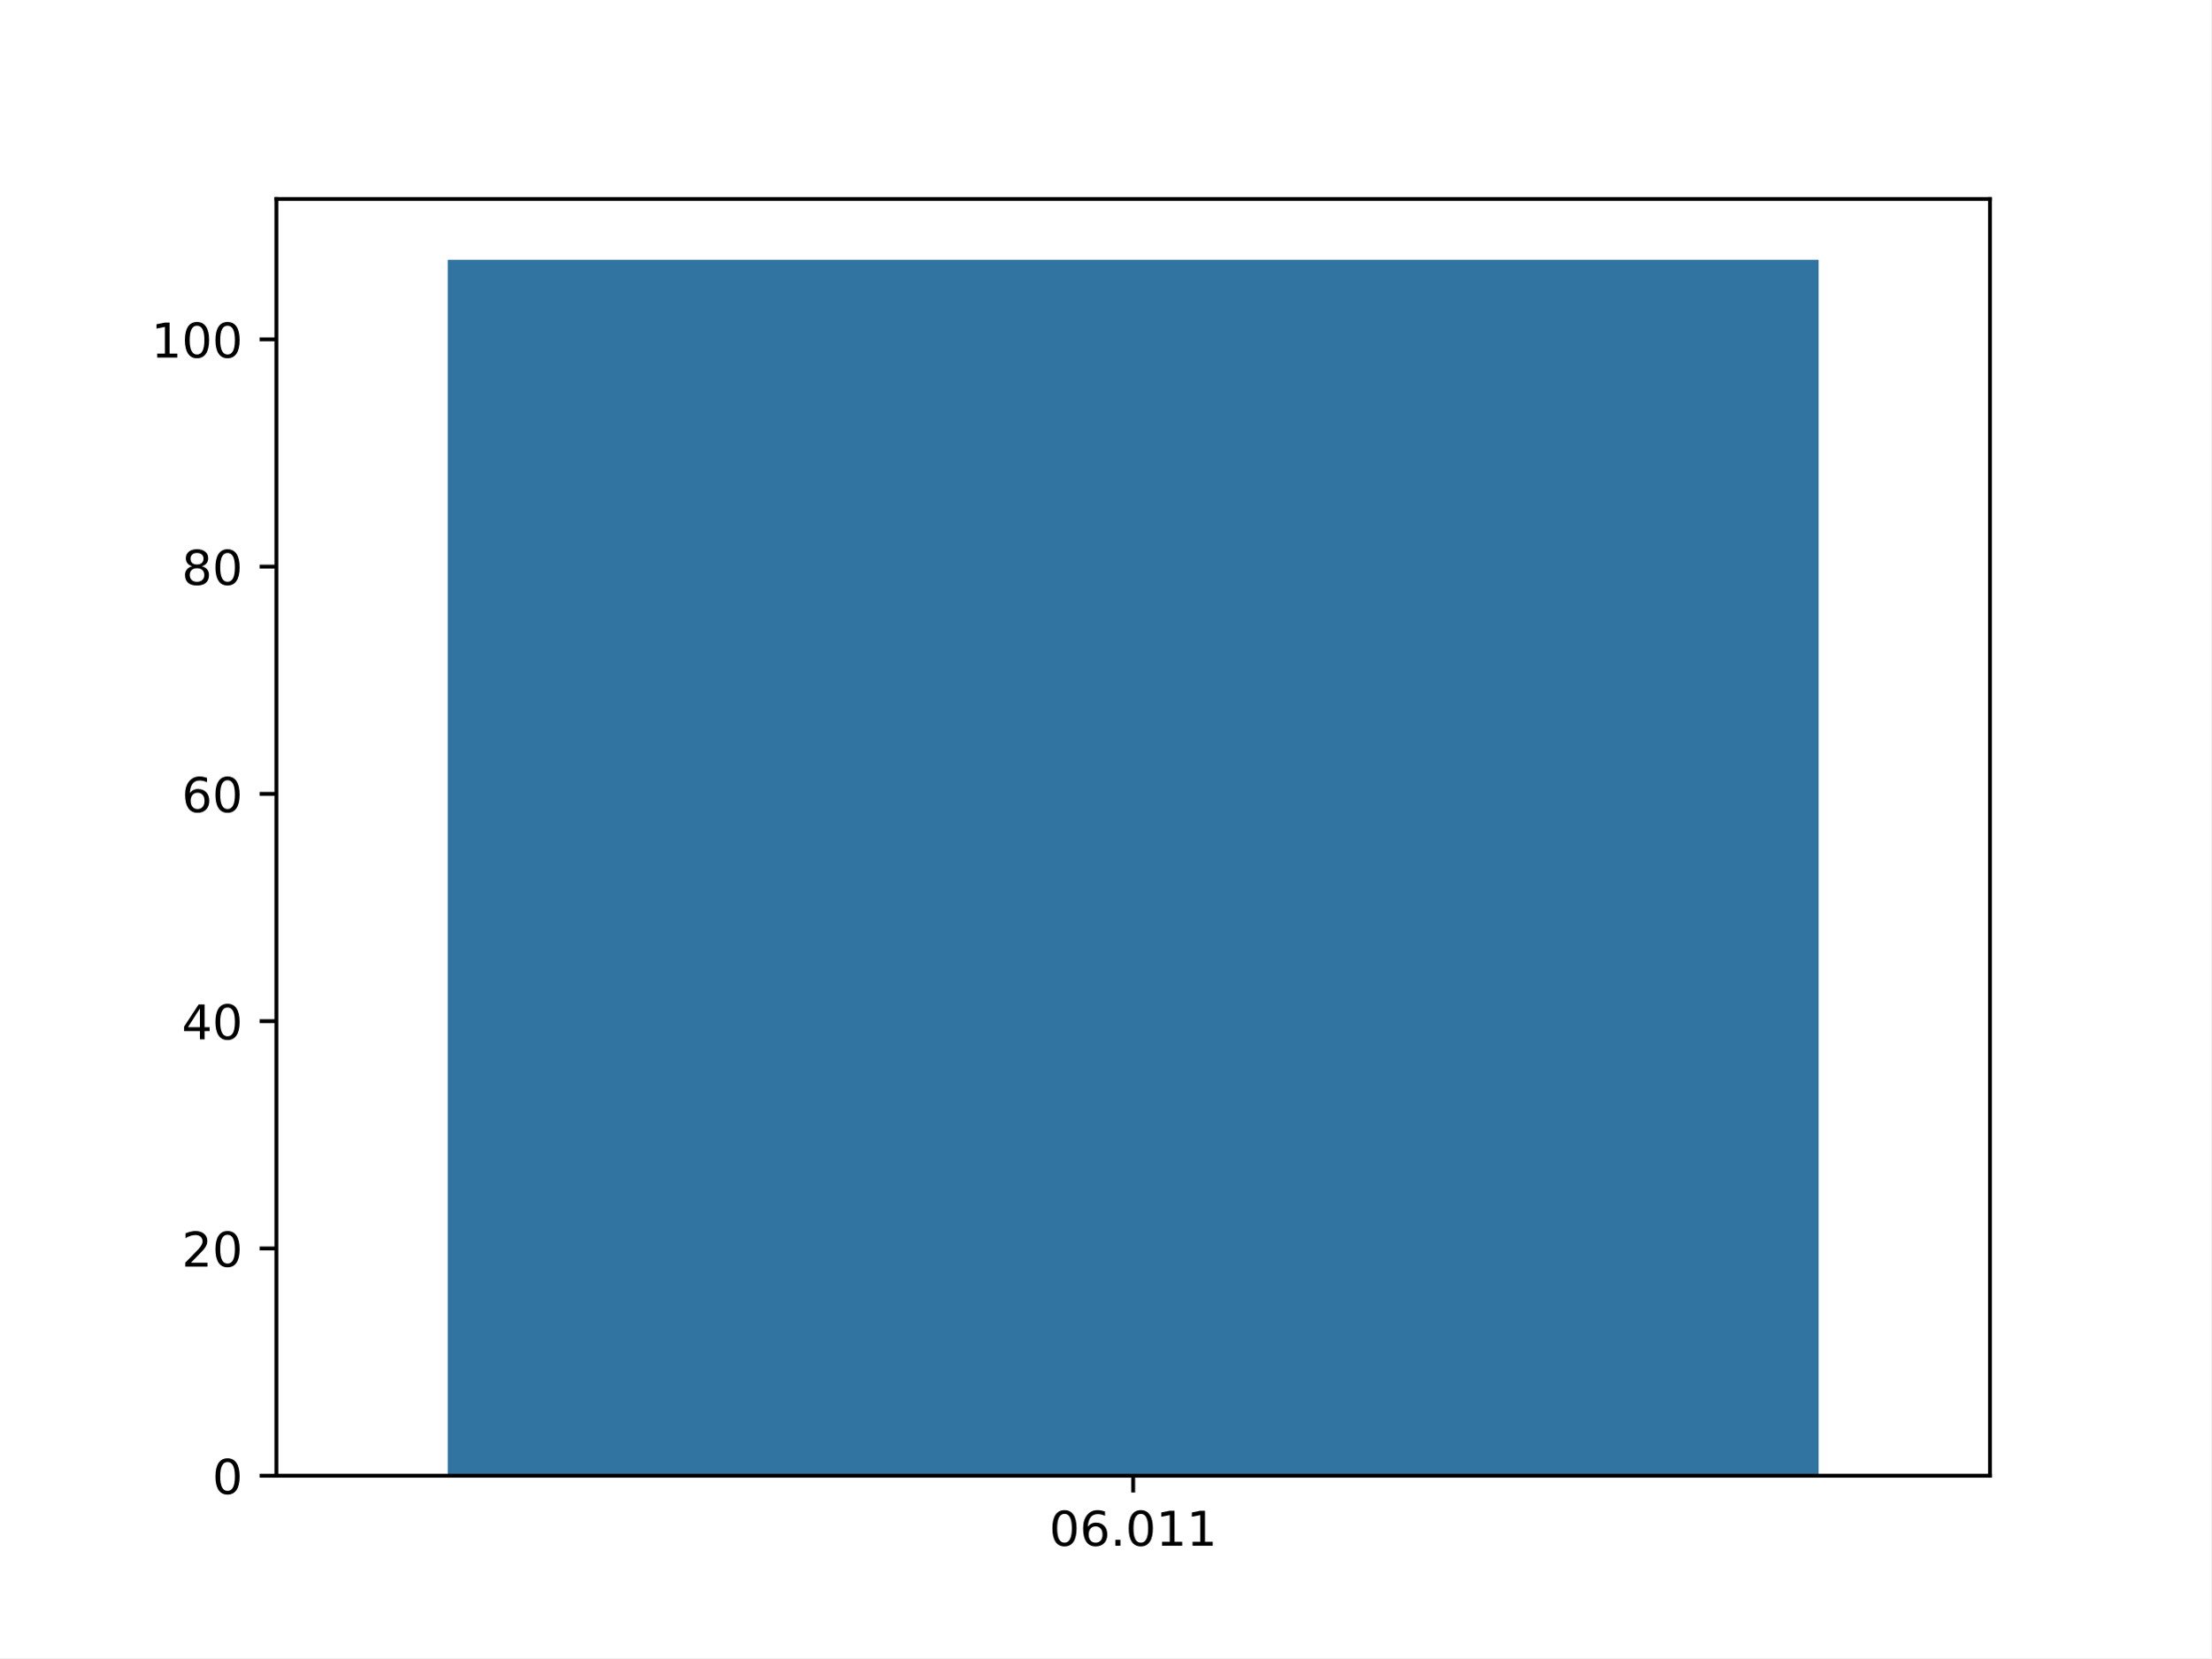
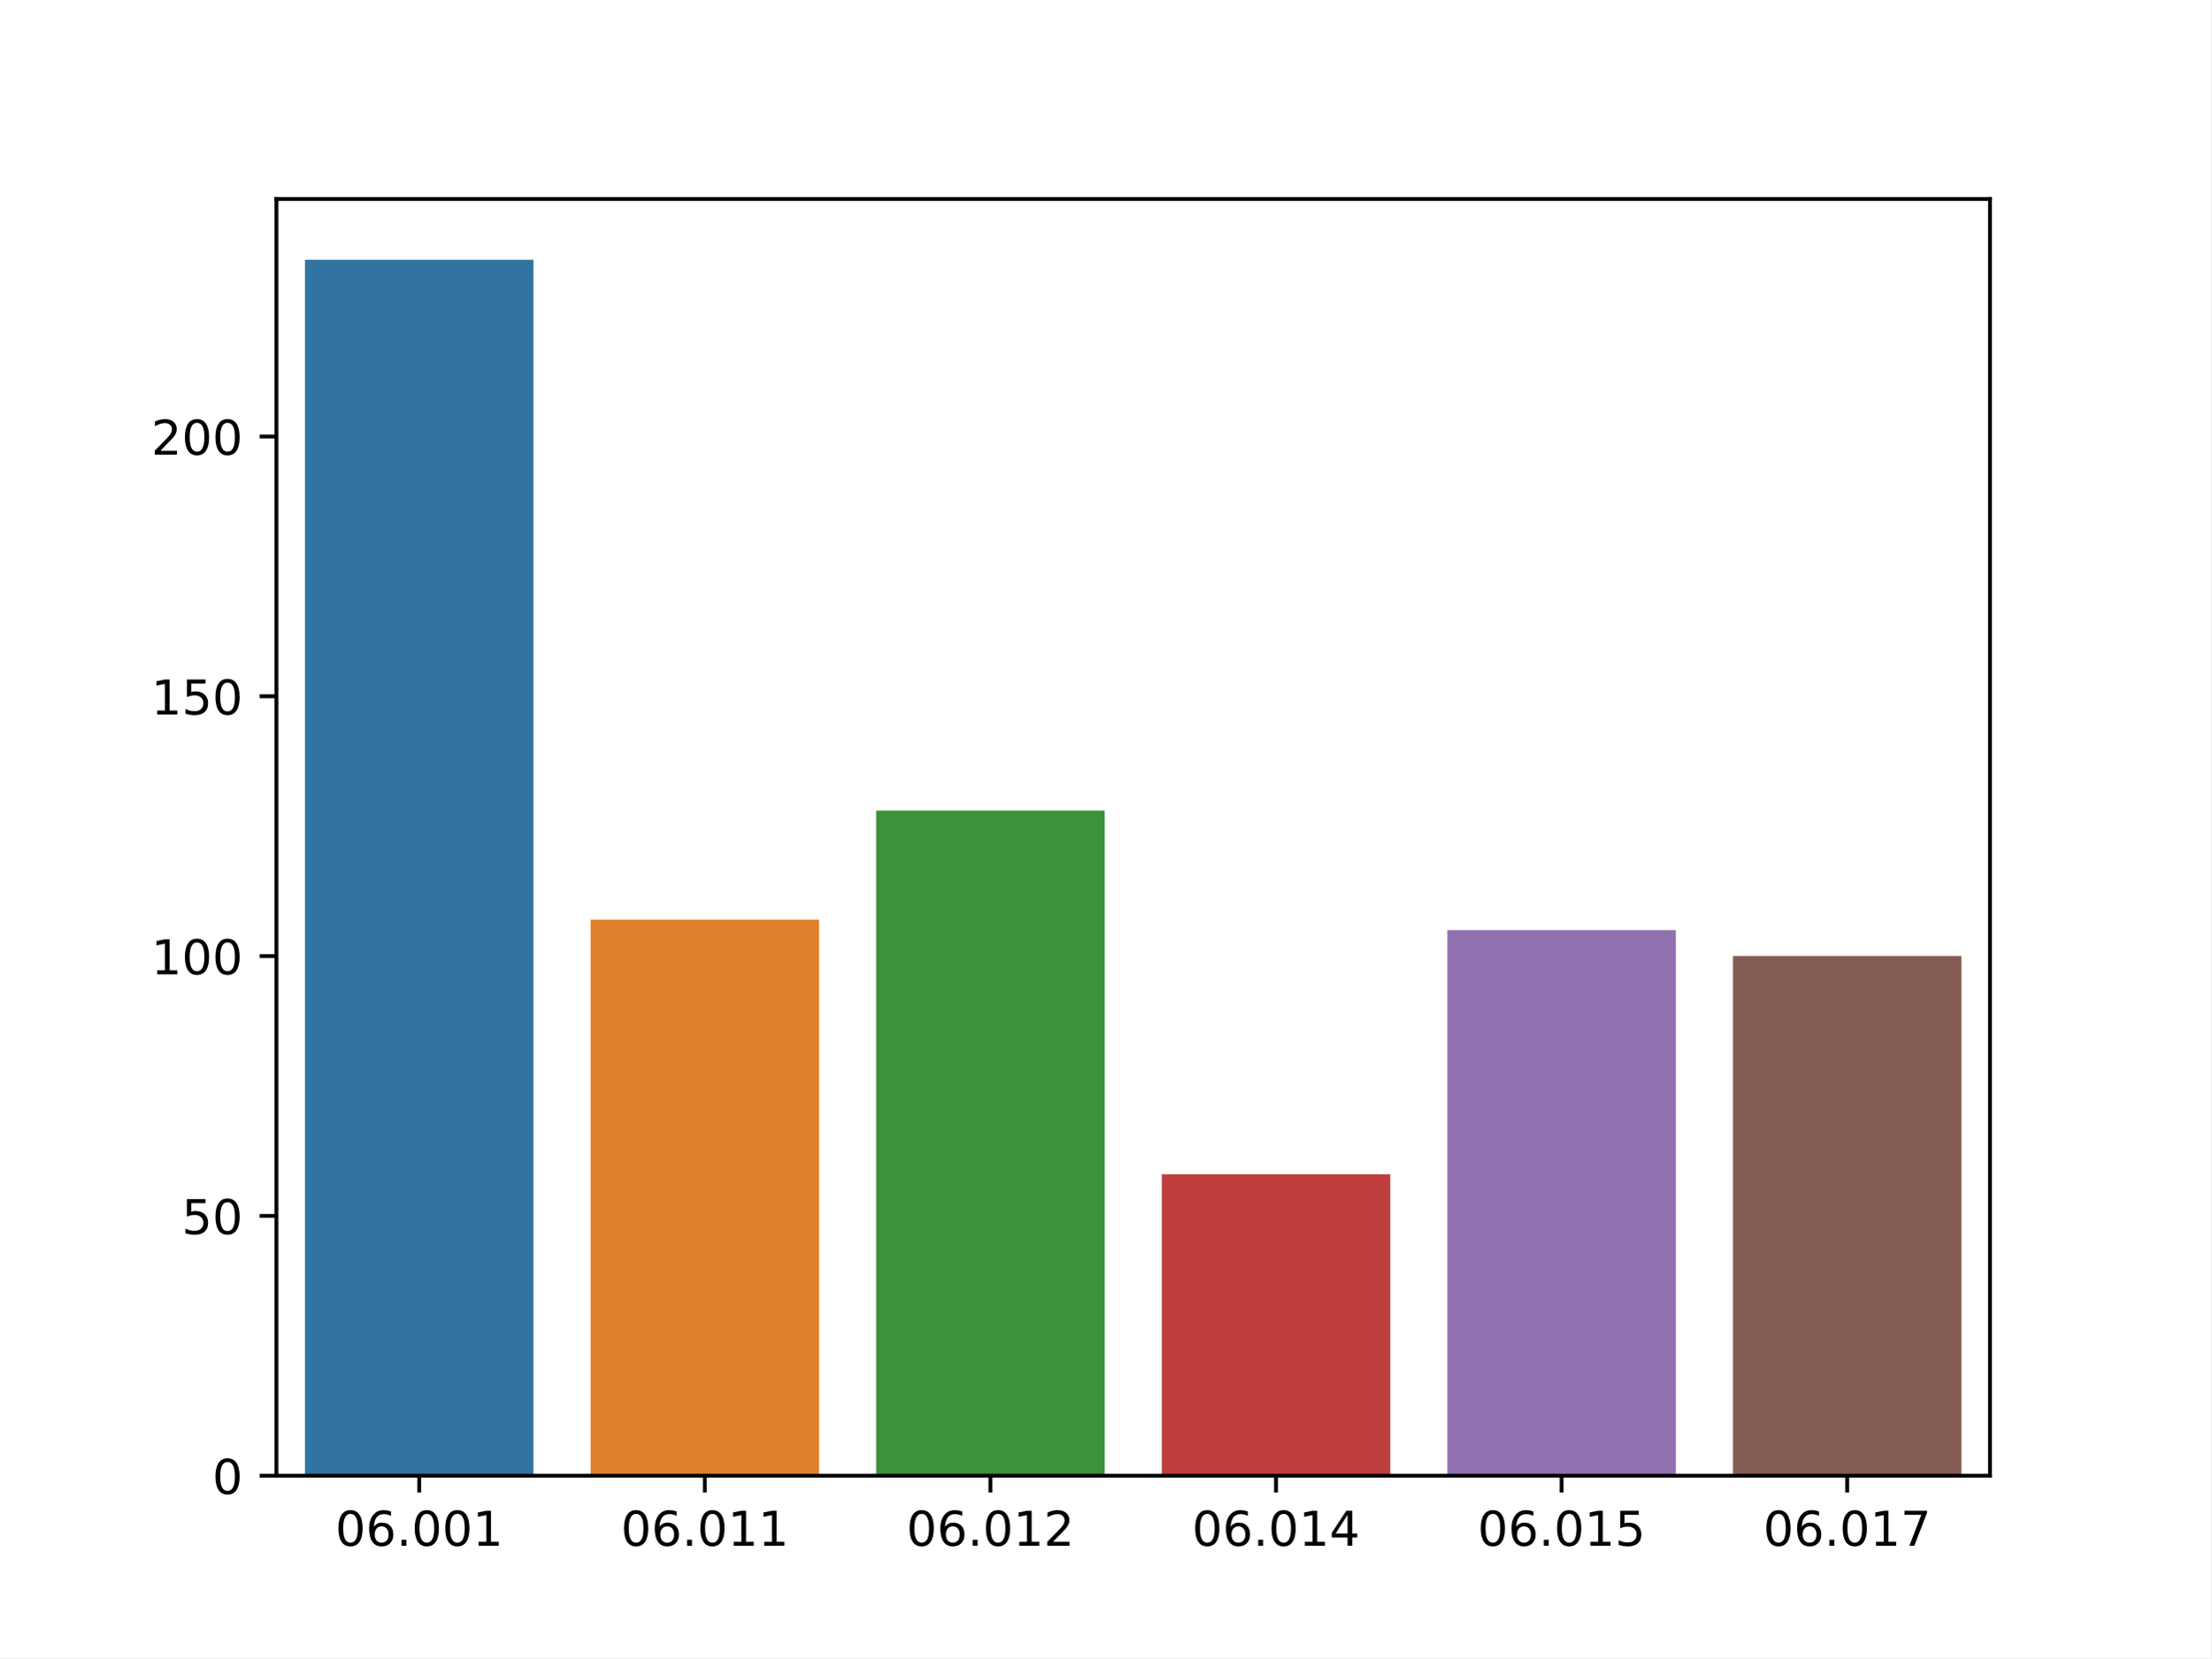
<svg xmlns="http://www.w3.org/2000/svg" xmlns:xlink="http://www.w3.org/1999/xlink" height="345.6pt" version="1.1" viewBox="0 0 460.8 345.6" width="460.8pt">
  <defs>
    <style type="text/css">
*{stroke-linecap:butt;stroke-linejoin:round;}
  </style>
  </defs>
  <g id="figure_1">
    <g id="patch_1">
      <path d="M 0 345.6  L 460.8 345.6  L 460.8 0  L 0 0  z " style="fill:#ffffff;" />
    </g>
    <g id="axes_1">
      <g id="patch_2">
        <path d="M 57.6 307.584  L 414.72 307.584  L 414.72 41.472  L 57.6 41.472  z " style="fill:#ffffff;" />
      </g>
      <g id="patch_3">
-         <path clip-path="url(#pa445bcdca0)" d="M 93.312 307.584  L 379.008 307.584  L 379.008 54.144  L 93.312 54.144  z " style="fill:#3274a1;" />
+         <path clip-path="url(#pe61894ad71)" d="M 63.552 307.584  L 111.168 307.584  L 111.168 54.144  L 63.552 54.144  z " style="fill:#3274a1;" />
+       </g>
+       <g id="patch_4">
+         <path clip-path="url(#pe61894ad71)" d="M 123.072 307.584  L 170.688 307.584  L 170.688 191.695  L 123.072 191.695  z " style="fill:#e1812c;" />
+       </g>
+       <g id="patch_5">
+         <path clip-path="url(#pe61894ad71)" d="M 182.592 307.584  L 230.208 307.584  L 230.208 168.95  L 182.592 168.95  z " style="fill:#3a923a;" />
+       </g>
+       <g id="patch_6">
+         <path clip-path="url(#pe61894ad71)" d="M 242.112 307.584  L 289.728 307.584  L 289.728 244.766  L 242.112 244.766  z " style="fill:#c03d3e;" />
+       </g>
+       <g id="patch_7">
+         <path clip-path="url(#pe61894ad71)" d="M 301.632 307.584  L 349.248 307.584  L 349.248 193.861  L 301.632 193.861  z " style="fill:#9372b2;" />
+       </g>
+       <g id="patch_8">
+         <path clip-path="url(#pe61894ad71)" d="M 361.152 307.584  L 408.768 307.584  L 408.768 199.276  L 361.152 199.276  z " style="fill:#845b53;" />
      </g>
      <g id="matplotlib.axis_1">
        <g id="xtick_1">
          <g id="line2d_1">
            <defs>
-               <path d="M 0 0  L 0 3.5  " id="ma0e68b1118" style="stroke:#000000;stroke-width:0.8;" />
-             </defs>
-             <g>
-               <use style="stroke:#000000;stroke-width:0.8;" x="236.16" xlink:href="#ma0e68b1118" y="307.584" />
+               <path d="M 0 0  L 0 3.5  " id="m1d9ed81fcd" style="stroke:#000000;stroke-width:0.8;" />
+             </defs>
+             <g>
+               <use style="stroke:#000000;stroke-width:0.8;" x="87.36" xlink:href="#m1d9ed81fcd" y="307.584" />
            </g>
          </g>
          <g id="text_1">
            <defs>
-               <path d="M 31.781 66.406  Q 24.172 66.406 20.328 58.906  Q 16.5 51.422 16.5 36.375  Q 16.5 21.391 20.328 13.891  Q 24.172 6.391 31.781 6.391  Q 39.453 6.391 43.281 13.891  Q 47.125 21.391 47.125 36.375  Q 47.125 51.422 43.281 58.906  Q 39.453 66.406 31.781 66.406  z M 31.781 74.219  Q 44.047 74.219 50.516 64.516  Q 56.984 54.828 56.984 36.375  Q 56.984 17.969 50.516 8.266  Q 44.047 -1.422 31.781 -1.422  Q 19.531 -1.422 13.062 8.266  Q 6.594 17.969 6.594 36.375  Q 6.594 54.828 13.062 64.516  Q 19.531 74.219 31.781 74.219  z " id="DejaVuSans-48" />
-               <path d="M 33.016 40.375  Q 26.375 40.375 22.484 35.828  Q 18.609 31.297 18.609 23.391  Q 18.609 15.531 22.484 10.953  Q 26.375 6.391 33.016 6.391  Q 39.656 6.391 43.531 10.953  Q 47.406 15.531 47.406 23.391  Q 47.406 31.297 43.531 35.828  Q 39.656 40.375 33.016 40.375  z M 52.594 71.297  L 52.594 62.312  Q 48.875 64.062 45.094 64.984  Q 41.312 65.922 37.594 65.922  Q 27.828 65.922 22.672 59.328  Q 17.531 52.734 16.797 39.406  Q 19.672 43.656 24.016 45.922  Q 28.375 48.188 33.594 48.188  Q 44.578 48.188 50.953 41.516  Q 57.328 34.859 57.328 23.391  Q 57.328 12.156 50.688 5.359  Q 44.047 -1.422 33.016 -1.422  Q 20.359 -1.422 13.672 8.266  Q 6.984 17.969 6.984 36.375  Q 6.984 53.656 15.188 63.938  Q 23.391 74.219 37.203 74.219  Q 40.922 74.219 44.703 73.484  Q 48.484 72.75 52.594 71.297  z " id="DejaVuSans-54" />
-               <path d="M 10.688 12.406  L 21 12.406  L 21 0  L 10.688 0  z " id="DejaVuSans-46" />
-               <path d="M 12.406 8.297  L 28.516 8.297  L 28.516 63.922  L 10.984 60.406  L 10.984 69.391  L 28.422 72.906  L 38.281 72.906  L 38.281 8.297  L 54.391 8.297  L 54.391 0  L 12.406 0  z " id="DejaVuSans-49" />
-             </defs>
-             <g transform="translate(218.6647 322.1824)scale(0.1 -0.1)">
-               <use xlink:href="#DejaVuSans-48" />
-               <use x="63.623" xlink:href="#DejaVuSans-54" />
-               <use x="127.246" xlink:href="#DejaVuSans-46" />
-               <use x="159.033" xlink:href="#DejaVuSans-48" />
-               <use x="222.656" xlink:href="#DejaVuSans-49" />
-               <use x="286.279" xlink:href="#DejaVuSans-49" />
+               <path d="M 31.781 66.406  Q 24.172 66.406 20.328 58.906  Q 16.5 51.422 16.5 36.375  Q 16.5 21.391 20.328 13.891  Q 24.172 6.391 31.781 6.391  Q 39.453 6.391 43.281 13.891  Q 47.125 21.391 47.125 36.375  Q 47.125 51.422 43.281 58.906  Q 39.453 66.406 31.781 66.406  z M 31.781 74.219  Q 44.047 74.219 50.516 64.516  Q 56.984 54.828 56.984 36.375  Q 56.984 17.969 50.516 8.266  Q 44.047 -1.422 31.781 -1.422  Q 19.531 -1.422 13.062 8.266  Q 6.594 17.969 6.594 36.375  Q 6.594 54.828 13.062 64.516  Q 19.531 74.219 31.781 74.219  z " id="DejaVuSans-30" />
+               <path d="M 33.016 40.375  Q 26.375 40.375 22.484 35.828  Q 18.609 31.297 18.609 23.391  Q 18.609 15.531 22.484 10.953  Q 26.375 6.391 33.016 6.391  Q 39.656 6.391 43.531 10.953  Q 47.406 15.531 47.406 23.391  Q 47.406 31.297 43.531 35.828  Q 39.656 40.375 33.016 40.375  z M 52.594 71.297  L 52.594 62.312  Q 48.875 64.062 45.094 64.984  Q 41.312 65.922 37.594 65.922  Q 27.828 65.922 22.672 59.328  Q 17.531 52.734 16.797 39.406  Q 19.672 43.656 24.016 45.922  Q 28.375 48.188 33.594 48.188  Q 44.578 48.188 50.953 41.516  Q 57.328 34.859 57.328 23.391  Q 57.328 12.156 50.688 5.359  Q 44.047 -1.422 33.016 -1.422  Q 20.359 -1.422 13.672 8.266  Q 6.984 17.969 6.984 36.375  Q 6.984 53.656 15.188 63.938  Q 23.391 74.219 37.203 74.219  Q 40.922 74.219 44.703 73.484  Q 48.484 72.75 52.594 71.297  z " id="DejaVuSans-36" />
+               <path d="M 10.688 12.406  L 21 12.406  L 21 0  L 10.688 0  z " id="DejaVuSans-2e" />
+               <path d="M 12.406 8.297  L 28.516 8.297  L 28.516 63.922  L 10.984 60.406  L 10.984 69.391  L 28.422 72.906  L 38.281 72.906  L 38.281 8.297  L 54.391 8.297  L 54.391 0  L 12.406 0  z " id="DejaVuSans-31" />
+             </defs>
+             <g transform="translate(69.86469 322.1824)scale(0.1 -0.1)">
+               <use xlink:href="#DejaVuSans-30" />
+               <use x="63.623" xlink:href="#DejaVuSans-36" />
+               <use x="127.246" xlink:href="#DejaVuSans-2e" />
+               <use x="159.033" xlink:href="#DejaVuSans-30" />
+               <use x="222.656" xlink:href="#DejaVuSans-30" />
+               <use x="286.279" xlink:href="#DejaVuSans-31" />
+             </g>
+           </g>
+         </g>
+         <g id="xtick_2">
+           <g id="line2d_2">
+             <g>
+               <use style="stroke:#000000;stroke-width:0.8;" x="146.88" xlink:href="#m1d9ed81fcd" y="307.584" />
+             </g>
+           </g>
+           <g id="text_2">
+             <g transform="translate(129.3847 322.1824)scale(0.1 -0.1)">
+               <use xlink:href="#DejaVuSans-30" />
+               <use x="63.623" xlink:href="#DejaVuSans-36" />
+               <use x="127.246" xlink:href="#DejaVuSans-2e" />
+               <use x="159.033" xlink:href="#DejaVuSans-30" />
+               <use x="222.656" xlink:href="#DejaVuSans-31" />
+               <use x="286.279" xlink:href="#DejaVuSans-31" />
+             </g>
+           </g>
+         </g>
+         <g id="xtick_3">
+           <g id="line2d_3">
+             <g>
+               <use style="stroke:#000000;stroke-width:0.8;" x="206.4" xlink:href="#m1d9ed81fcd" y="307.584" />
+             </g>
+           </g>
+           <g id="text_3">
+             <defs>
+               <path d="M 19.188 8.297  L 53.609 8.297  L 53.609 0  L 7.328 0  L 7.328 8.297  Q 12.938 14.109 22.625 23.891  Q 32.328 33.688 34.812 36.531  Q 39.547 41.844 41.422 45.531  Q 43.312 49.219 43.312 52.781  Q 43.312 58.594 39.234 62.25  Q 35.156 65.922 28.609 65.922  Q 23.969 65.922 18.812 64.312  Q 13.672 62.703 7.812 59.422  L 7.812 69.391  Q 13.766 71.781 18.938 73  Q 24.125 74.219 28.422 74.219  Q 39.75 74.219 46.484 68.547  Q 53.219 62.891 53.219 53.422  Q 53.219 48.922 51.531 44.891  Q 49.859 40.875 45.406 35.406  Q 44.188 33.984 37.641 27.219  Q 31.109 20.453 19.188 8.297  z " id="DejaVuSans-32" />
+             </defs>
+             <g transform="translate(188.9047 322.1824)scale(0.1 -0.1)">
+               <use xlink:href="#DejaVuSans-30" />
+               <use x="63.623" xlink:href="#DejaVuSans-36" />
+               <use x="127.246" xlink:href="#DejaVuSans-2e" />
+               <use x="159.033" xlink:href="#DejaVuSans-30" />
+               <use x="222.656" xlink:href="#DejaVuSans-31" />
+               <use x="286.279" xlink:href="#DejaVuSans-32" />
+             </g>
+           </g>
+         </g>
+         <g id="xtick_4">
+           <g id="line2d_4">
+             <g>
+               <use style="stroke:#000000;stroke-width:0.8;" x="265.92" xlink:href="#m1d9ed81fcd" y="307.584" />
+             </g>
+           </g>
+           <g id="text_4">
+             <defs>
+               <path d="M 37.797 64.312  L 12.891 25.391  L 37.797 25.391  z M 35.203 72.906  L 47.609 72.906  L 47.609 25.391  L 58.016 25.391  L 58.016 17.188  L 47.609 17.188  L 47.609 0  L 37.797 0  L 37.797 17.188  L 4.891 17.188  L 4.891 26.703  z " id="DejaVuSans-34" />
+             </defs>
+             <g transform="translate(248.4247 322.1824)scale(0.1 -0.1)">
+               <use xlink:href="#DejaVuSans-30" />
+               <use x="63.623" xlink:href="#DejaVuSans-36" />
+               <use x="127.246" xlink:href="#DejaVuSans-2e" />
+               <use x="159.033" xlink:href="#DejaVuSans-30" />
+               <use x="222.656" xlink:href="#DejaVuSans-31" />
+               <use x="286.279" xlink:href="#DejaVuSans-34" />
+             </g>
+           </g>
+         </g>
+         <g id="xtick_5">
+           <g id="line2d_5">
+             <g>
+               <use style="stroke:#000000;stroke-width:0.8;" x="325.44" xlink:href="#m1d9ed81fcd" y="307.584" />
+             </g>
+           </g>
+           <g id="text_5">
+             <defs>
+               <path d="M 10.797 72.906  L 49.516 72.906  L 49.516 64.594  L 19.828 64.594  L 19.828 46.734  Q 21.969 47.469 24.109 47.828  Q 26.266 48.188 28.422 48.188  Q 40.625 48.188 47.75 41.5  Q 54.891 34.812 54.891 23.391  Q 54.891 11.625 47.562 5.094  Q 40.234 -1.422 26.906 -1.422  Q 22.312 -1.422 17.547 -0.641  Q 12.797 0.141 7.719 1.703  L 7.719 11.625  Q 12.109 9.234 16.797 8.062  Q 21.484 6.891 26.703 6.891  Q 35.156 6.891 40.078 11.328  Q 45.016 15.766 45.016 23.391  Q 45.016 31 40.078 35.438  Q 35.156 39.891 26.703 39.891  Q 22.75 39.891 18.812 39.016  Q 14.891 38.141 10.797 36.281  z " id="DejaVuSans-35" />
+             </defs>
+             <g transform="translate(307.9447 322.1824)scale(0.1 -0.1)">
+               <use xlink:href="#DejaVuSans-30" />
+               <use x="63.623" xlink:href="#DejaVuSans-36" />
+               <use x="127.246" xlink:href="#DejaVuSans-2e" />
+               <use x="159.033" xlink:href="#DejaVuSans-30" />
+               <use x="222.656" xlink:href="#DejaVuSans-31" />
+               <use x="286.279" xlink:href="#DejaVuSans-35" />
+             </g>
+           </g>
+         </g>
+         <g id="xtick_6">
+           <g id="line2d_6">
+             <g>
+               <use style="stroke:#000000;stroke-width:0.8;" x="384.96" xlink:href="#m1d9ed81fcd" y="307.584" />
+             </g>
+           </g>
+           <g id="text_6">
+             <defs>
+               <path d="M 8.203 72.906  L 55.078 72.906  L 55.078 68.703  L 28.609 0  L 18.312 0  L 43.219 64.594  L 8.203 64.594  z " id="DejaVuSans-37" />
+             </defs>
+             <g transform="translate(367.4647 322.1824)scale(0.1 -0.1)">
+               <use xlink:href="#DejaVuSans-30" />
+               <use x="63.623" xlink:href="#DejaVuSans-36" />
+               <use x="127.246" xlink:href="#DejaVuSans-2e" />
+               <use x="159.033" xlink:href="#DejaVuSans-30" />
+               <use x="222.656" xlink:href="#DejaVuSans-31" />
+               <use x="286.279" xlink:href="#DejaVuSans-37" />
            </g>
          </g>
        </g>
      </g>
      <g id="matplotlib.axis_2">
        <g id="ytick_1">
-           <g id="line2d_2">
-             <defs>
-               <path d="M 0 0  L -3.5 0  " id="m673778e19c" style="stroke:#000000;stroke-width:0.8;" />
-             </defs>
-             <g>
-               <use style="stroke:#000000;stroke-width:0.8;" x="57.6" xlink:href="#m673778e19c" y="307.584" />
-             </g>
-           </g>
-           <g id="text_2">
+           <g id="line2d_7">
+             <defs>
+               <path d="M 0 0  L -3.5 0  " id="m286e2adfeb" style="stroke:#000000;stroke-width:0.8;" />
+             </defs>
+             <g>
+               <use style="stroke:#000000;stroke-width:0.8;" x="57.6" xlink:href="#m286e2adfeb" y="307.584" />
+             </g>
+           </g>
+           <g id="text_7">
            <g transform="translate(44.2375 311.3832)scale(0.1 -0.1)">
-               <use xlink:href="#DejaVuSans-48" />
+               <use xlink:href="#DejaVuSans-30" />
            </g>
          </g>
        </g>
        <g id="ytick_2">
-           <g id="line2d_3">
-             <g>
-               <use style="stroke:#000000;stroke-width:0.8;" x="57.6" xlink:href="#m673778e19c" y="260.212" />
-             </g>
-           </g>
-           <g id="text_3">
-             <defs>
-               <path d="M 19.188 8.297  L 53.609 8.297  L 53.609 0  L 7.328 0  L 7.328 8.297  Q 12.938 14.109 22.625 23.891  Q 32.328 33.688 34.812 36.531  Q 39.547 41.844 41.422 45.531  Q 43.312 49.219 43.312 52.781  Q 43.312 58.594 39.234 62.25  Q 35.156 65.922 28.609 65.922  Q 23.969 65.922 18.812 64.312  Q 13.672 62.703 7.812 59.422  L 7.812 69.391  Q 13.766 71.781 18.938 73  Q 24.125 74.219 28.422 74.219  Q 39.75 74.219 46.484 68.547  Q 53.219 62.891 53.219 53.422  Q 53.219 48.922 51.531 44.891  Q 49.859 40.875 45.406 35.406  Q 44.188 33.984 37.641 27.219  Q 31.109 20.453 19.188 8.297  z " id="DejaVuSans-50" />
-             </defs>
-             <g transform="translate(37.875 264.0113)scale(0.1 -0.1)">
-               <use xlink:href="#DejaVuSans-50" />
-               <use x="63.623" xlink:href="#DejaVuSans-48" />
+           <g id="line2d_8">
+             <g>
+               <use style="stroke:#000000;stroke-width:0.8;" x="57.6" xlink:href="#m286e2adfeb" y="253.43" />
+             </g>
+           </g>
+           <g id="text_8">
+             <g transform="translate(37.875 257.2294)scale(0.1 -0.1)">
+               <use xlink:href="#DejaVuSans-35" />
+               <use x="63.623" xlink:href="#DejaVuSans-30" />
            </g>
          </g>
        </g>
        <g id="ytick_3">
-           <g id="line2d_4">
-             <g>
-               <use style="stroke:#000000;stroke-width:0.8;" x="57.6" xlink:href="#m673778e19c" y="212.84" />
-             </g>
-           </g>
-           <g id="text_4">
-             <defs>
-               <path d="M 37.797 64.312  L 12.891 25.391  L 37.797 25.391  z M 35.203 72.906  L 47.609 72.906  L 47.609 25.391  L 58.016 25.391  L 58.016 17.188  L 47.609 17.188  L 47.609 0  L 37.797 0  L 37.797 17.188  L 4.891 17.188  L 4.891 26.703  z " id="DejaVuSans-52" />
-             </defs>
-             <g transform="translate(37.875 216.6393)scale(0.1 -0.1)">
-               <use xlink:href="#DejaVuSans-52" />
-               <use x="63.623" xlink:href="#DejaVuSans-48" />
+           <g id="line2d_9">
+             <g>
+               <use style="stroke:#000000;stroke-width:0.8;" x="57.6" xlink:href="#m286e2adfeb" y="199.276" />
+             </g>
+           </g>
+           <g id="text_9">
+             <g transform="translate(31.5125 203.0755)scale(0.1 -0.1)">
+               <use xlink:href="#DejaVuSans-31" />
+               <use x="63.623" xlink:href="#DejaVuSans-30" />
+               <use x="127.246" xlink:href="#DejaVuSans-30" />
            </g>
          </g>
        </g>
        <g id="ytick_4">
-           <g id="line2d_5">
-             <g>
-               <use style="stroke:#000000;stroke-width:0.8;" x="57.6" xlink:href="#m673778e19c" y="165.468" />
-             </g>
-           </g>
-           <g id="text_5">
-             <g transform="translate(37.875 169.2673)scale(0.1 -0.1)">
-               <use xlink:href="#DejaVuSans-54" />
-               <use x="63.623" xlink:href="#DejaVuSans-48" />
+           <g id="line2d_10">
+             <g>
+               <use style="stroke:#000000;stroke-width:0.8;" x="57.6" xlink:href="#m286e2adfeb" y="145.122" />
+             </g>
+           </g>
+           <g id="text_10">
+             <g transform="translate(31.5125 148.9217)scale(0.1 -0.1)">
+               <use xlink:href="#DejaVuSans-31" />
+               <use x="63.623" xlink:href="#DejaVuSans-35" />
+               <use x="127.246" xlink:href="#DejaVuSans-30" />
            </g>
          </g>
        </g>
        <g id="ytick_5">
-           <g id="line2d_6">
-             <g>
-               <use style="stroke:#000000;stroke-width:0.8;" x="57.6" xlink:href="#m673778e19c" y="118.096" />
-             </g>
-           </g>
-           <g id="text_6">
-             <defs>
-               <path d="M 31.781 34.625  Q 24.75 34.625 20.719 30.859  Q 16.703 27.094 16.703 20.516  Q 16.703 13.922 20.719 10.156  Q 24.75 6.391 31.781 6.391  Q 38.812 6.391 42.859 10.172  Q 46.922 13.969 46.922 20.516  Q 46.922 27.094 42.891 30.859  Q 38.875 34.625 31.781 34.625  z M 21.922 38.812  Q 15.578 40.375 12.031 44.719  Q 8.5 49.078 8.5 55.328  Q 8.5 64.062 14.719 69.141  Q 20.953 74.219 31.781 74.219  Q 42.672 74.219 48.875 69.141  Q 55.078 64.062 55.078 55.328  Q 55.078 49.078 51.531 44.719  Q 48 40.375 41.703 38.812  Q 48.828 37.156 52.797 32.312  Q 56.781 27.484 56.781 20.516  Q 56.781 9.906 50.312 4.234  Q 43.844 -1.422 31.781 -1.422  Q 19.734 -1.422 13.25 4.234  Q 6.781 9.906 6.781 20.516  Q 6.781 27.484 10.781 32.312  Q 14.797 37.156 21.922 38.812  z M 18.312 54.391  Q 18.312 48.734 21.844 45.562  Q 25.391 42.391 31.781 42.391  Q 38.141 42.391 41.719 45.562  Q 45.312 48.734 45.312 54.391  Q 45.312 60.062 41.719 63.234  Q 38.141 66.406 31.781 66.406  Q 25.391 66.406 21.844 63.234  Q 18.312 60.062 18.312 54.391  z " id="DejaVuSans-56" />
-             </defs>
-             <g transform="translate(37.875 121.8954)scale(0.1 -0.1)">
-               <use xlink:href="#DejaVuSans-56" />
-               <use x="63.623" xlink:href="#DejaVuSans-48" />
-             </g>
-           </g>
-         </g>
-         <g id="ytick_6">
-           <g id="line2d_7">
-             <g>
-               <use style="stroke:#000000;stroke-width:0.8;" x="57.6" xlink:href="#m673778e19c" y="70.724" />
-             </g>
-           </g>
-           <g id="text_7">
-             <g transform="translate(31.5125 74.52341)scale(0.1 -0.1)">
-               <use xlink:href="#DejaVuSans-49" />
-               <use x="63.623" xlink:href="#DejaVuSans-48" />
-               <use x="127.246" xlink:href="#DejaVuSans-48" />
-             </g>
-           </g>
-         </g>
-       </g>
-       <g id="line2d_8">
-         <path clip-path="url(#pa445bcdca0)" style="fill:none;stroke:#424242;stroke-linecap:square;stroke-width:2.7;" />
-       </g>
-       <g id="patch_4">
+           <g id="line2d_11">
+             <g>
+               <use style="stroke:#000000;stroke-width:0.8;" x="57.6" xlink:href="#m286e2adfeb" y="90.969" />
+             </g>
+           </g>
+           <g id="text_11">
+             <g transform="translate(31.5125 94.76783)scale(0.1 -0.1)">
+               <use xlink:href="#DejaVuSans-32" />
+               <use x="63.623" xlink:href="#DejaVuSans-30" />
+               <use x="127.246" xlink:href="#DejaVuSans-30" />
+             </g>
+           </g>
+         </g>
+       </g>
+       <g id="line2d_12">
+         <path clip-path="url(#pe61894ad71)" style="fill:none;stroke:#424242;stroke-linecap:square;stroke-width:2.7;" />
+       </g>
+       <g id="line2d_13">
+         <path clip-path="url(#pe61894ad71)" style="fill:none;stroke:#424242;stroke-linecap:square;stroke-width:2.7;" />
+       </g>
+       <g id="line2d_14">
+         <path clip-path="url(#pe61894ad71)" style="fill:none;stroke:#424242;stroke-linecap:square;stroke-width:2.7;" />
+       </g>
+       <g id="line2d_15">
+         <path clip-path="url(#pe61894ad71)" style="fill:none;stroke:#424242;stroke-linecap:square;stroke-width:2.7;" />
+       </g>
+       <g id="line2d_16">
+         <path clip-path="url(#pe61894ad71)" style="fill:none;stroke:#424242;stroke-linecap:square;stroke-width:2.7;" />
+       </g>
+       <g id="line2d_17">
+         <path clip-path="url(#pe61894ad71)" style="fill:none;stroke:#424242;stroke-linecap:square;stroke-width:2.7;" />
+       </g>
+       <g id="patch_9">
        <path d="M 57.6 307.584  L 57.6 41.472  " style="fill:none;stroke:#000000;stroke-linecap:square;stroke-linejoin:miter;stroke-width:0.8;" />
      </g>
-       <g id="patch_5">
+       <g id="patch_10">
        <path d="M 414.72 307.584  L 414.72 41.472  " style="fill:none;stroke:#000000;stroke-linecap:square;stroke-linejoin:miter;stroke-width:0.8;" />
      </g>
-       <g id="patch_6">
+       <g id="patch_11">
        <path d="M 57.6 307.584  L 414.72 307.584  " style="fill:none;stroke:#000000;stroke-linecap:square;stroke-linejoin:miter;stroke-width:0.8;" />
      </g>
-       <g id="patch_7">
+       <g id="patch_12">
        <path d="M 57.6 41.472  L 414.72 41.472  " style="fill:none;stroke:#000000;stroke-linecap:square;stroke-linejoin:miter;stroke-width:0.8;" />
      </g>
    </g>
  </g>
  <defs>
-     <clipPath id="pa445bcdca0">
+     <clipPath id="pe61894ad71">
      <rect height="266.112" width="357.12" x="57.6" y="41.472" />
    </clipPath>
  </defs>
</svg>
